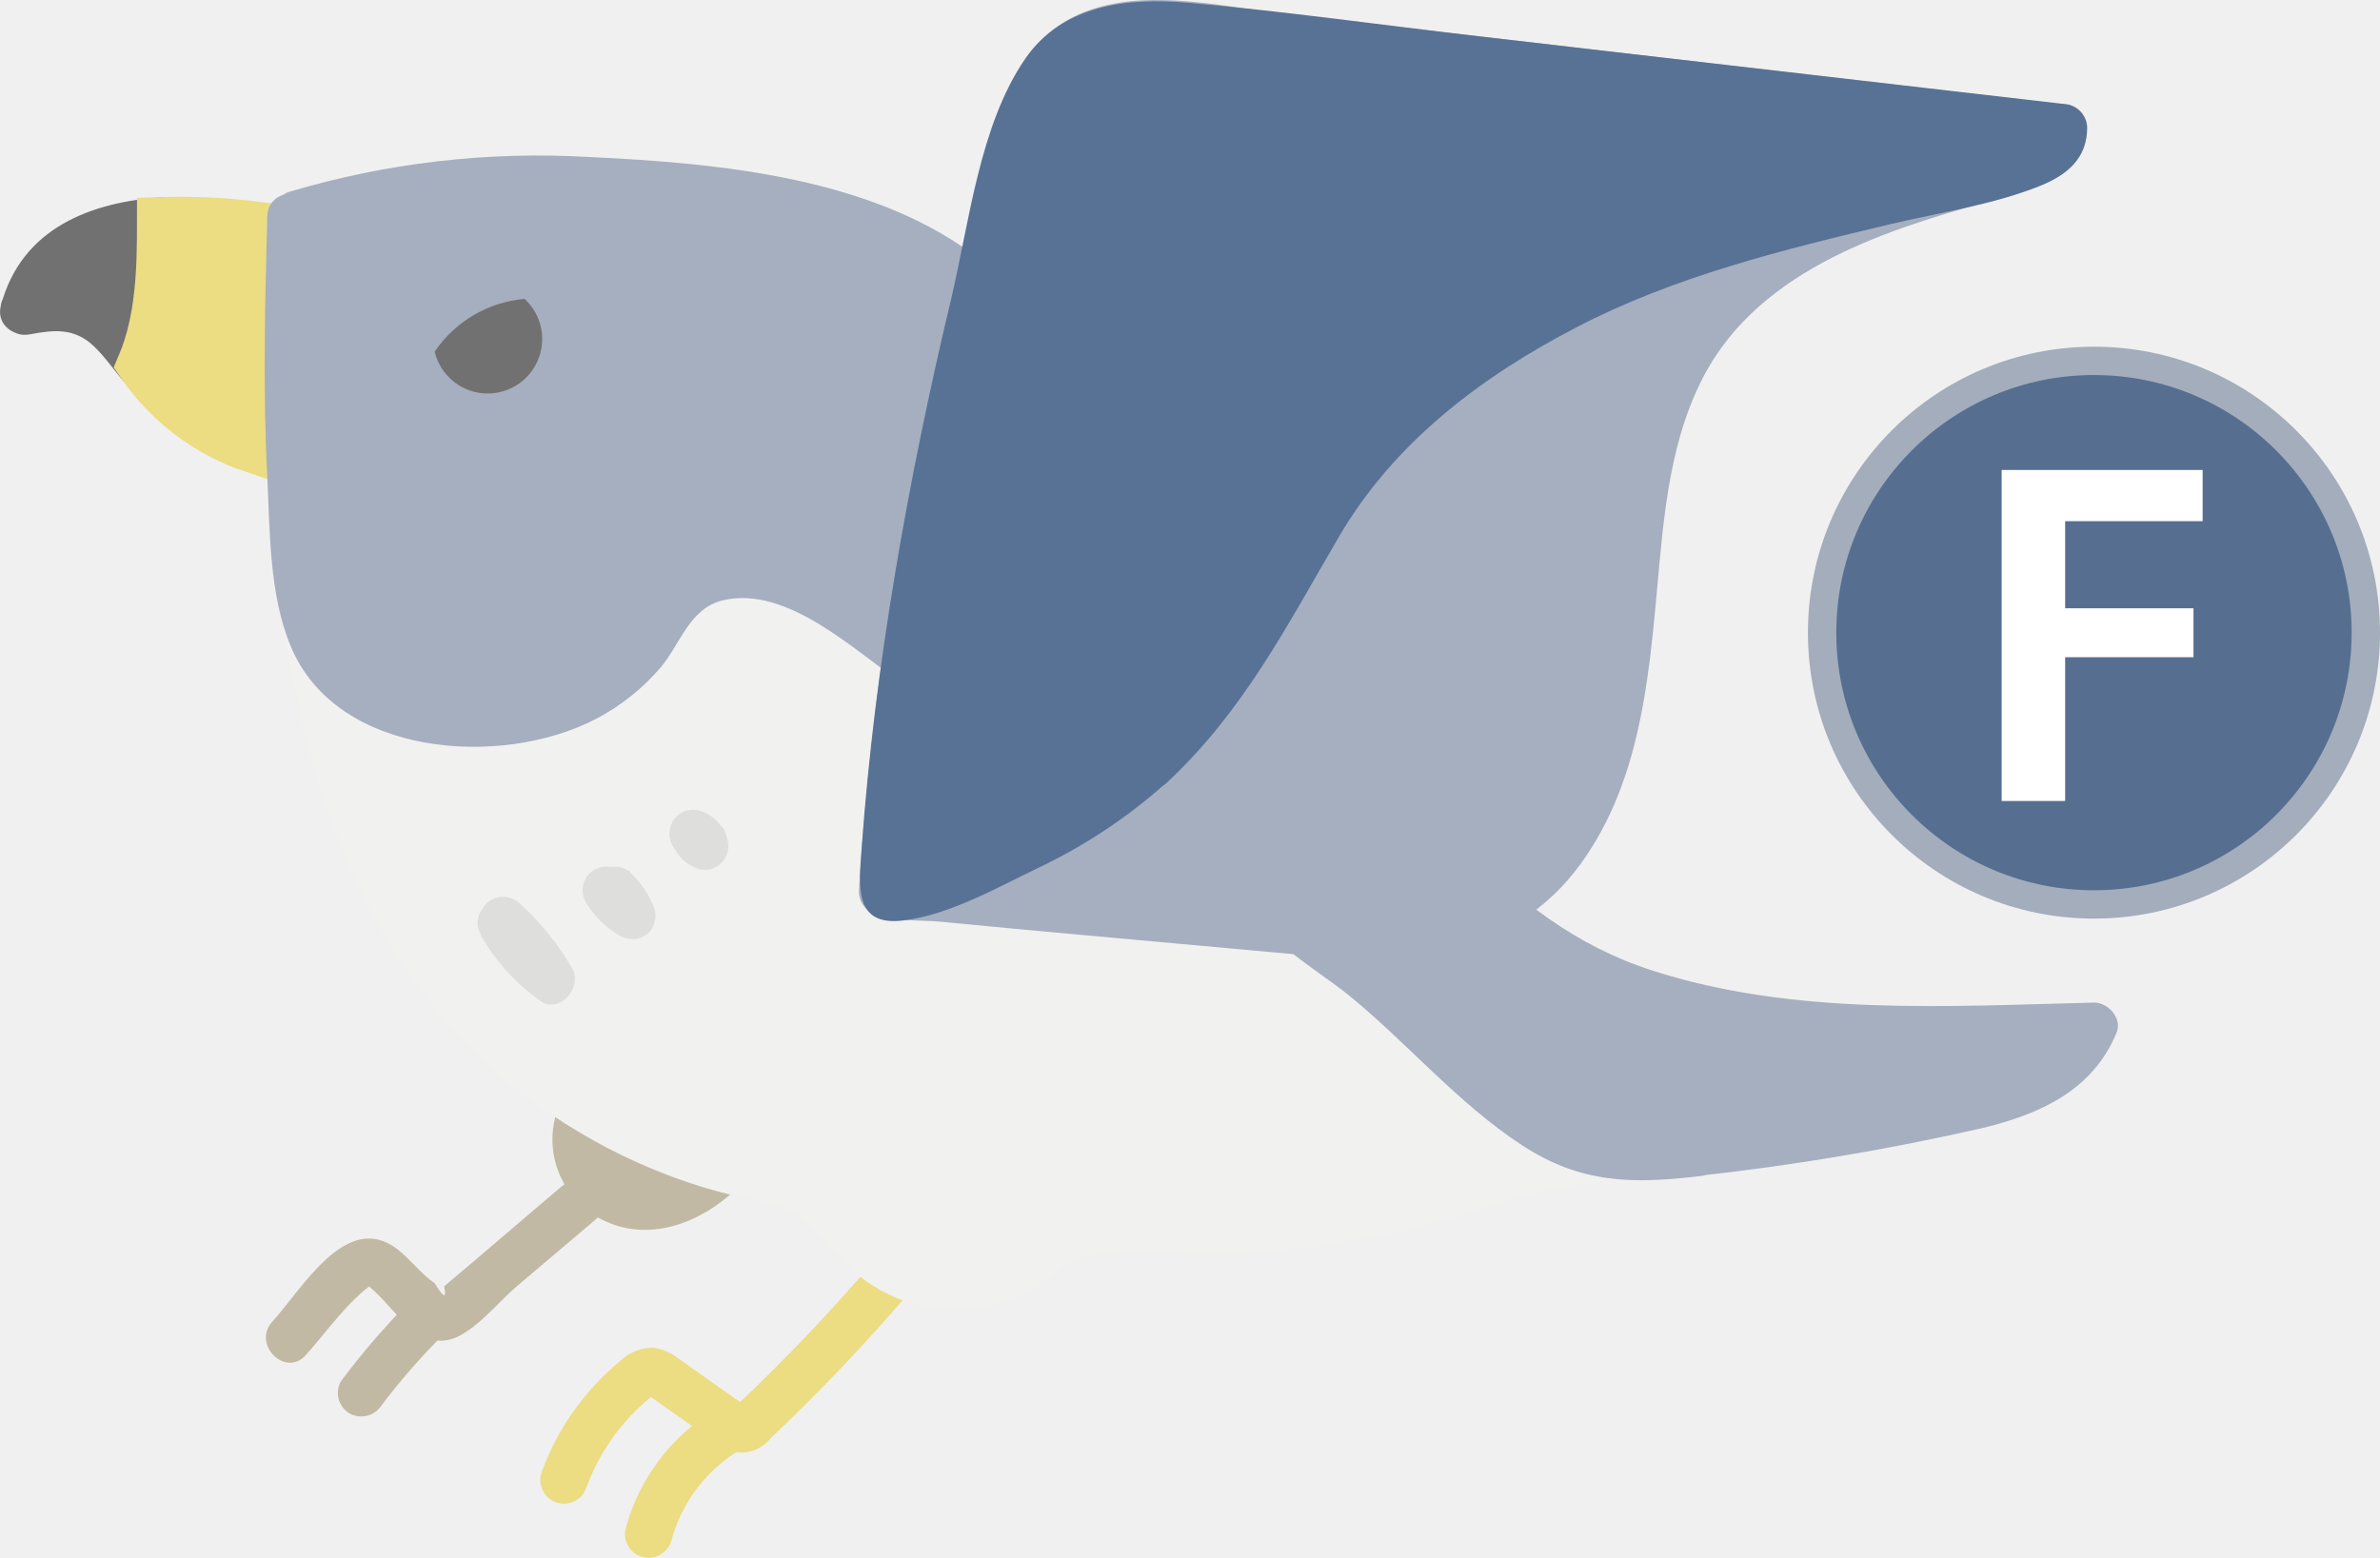
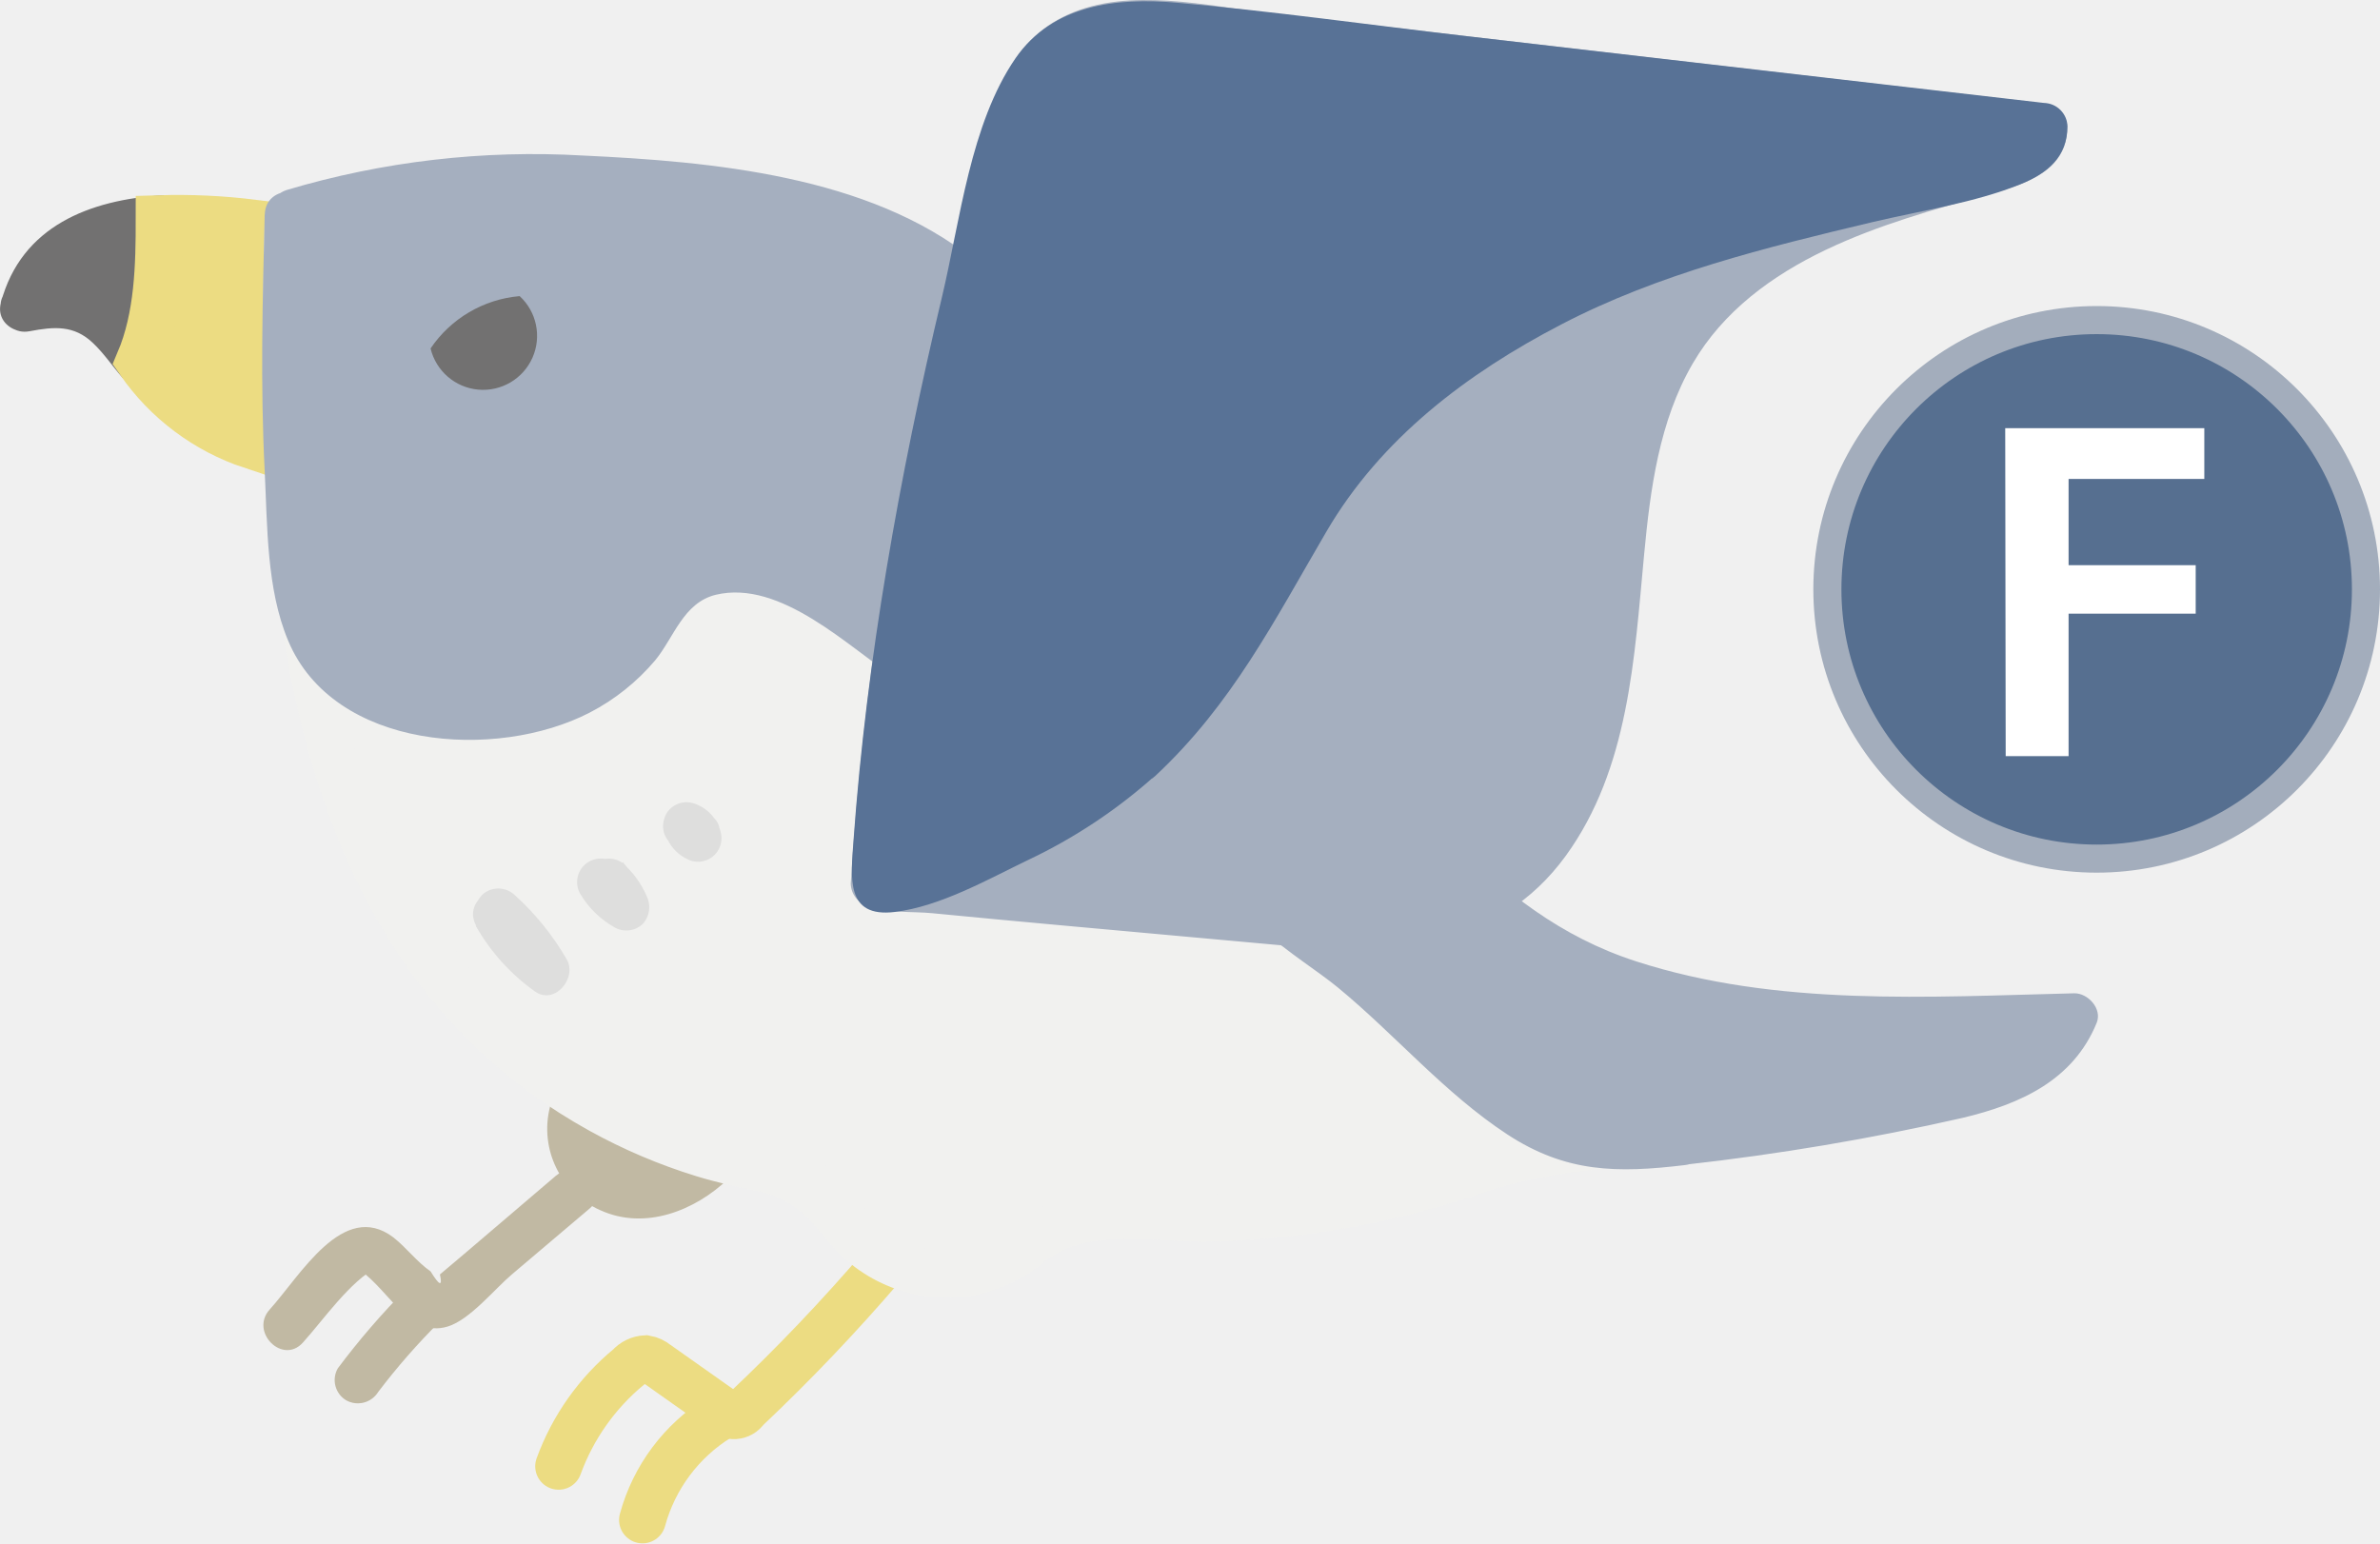
- <svg xmlns="http://www.w3.org/2000/svg" viewBox="0 0 251.87 164.9">
+ <svg xmlns="http://www.w3.org/2000/svg" viewBox="0 0 254.27 164.9">
  <g id="レイヤー_2" data-name="レイヤー 2">
    <g id="レイヤー_10" data-name="レイヤー 10">
      <path d="M2.51,33a14.26,14.26,0,0,1,5.32-.33c3,.56,5,3.44,6.8,5.67l.24.28c2.4-4.78,2.51-10.22,2.51-15.25C10.63,23.72,4.19,25.78,2.51,33Z" fill="#727171" />
      <path d="M3.17,35.39c2.59-.49,4.71-.68,6.74,1.24,1.2,1.13,2.11,2.51,3.19,3.74A2.51,2.51,0,0,0,17,39.87c2.45-5.25,2.84-10.79,2.86-16.51a2.52,2.52,0,0,0-2.5-2.5C9.62,21.35,2.29,24.13.1,32.32c-.83,3.11,4,4.44,4.82,1.33,1.57-5.88,7-7.44,12.47-7.79l-2.5-2.5c0,4.77-.12,9.59-2.17,14l3.93-.51c-1.78-2-3.24-4.26-5.64-5.63C8.15,29.59,4.93,30,1.84,30.57S0,36,3.17,35.39Z" fill="#727171" />
      <path d="M17,23.36c0,5-.1,10.47-2.13,15.25a23.69,23.69,0,0,0,12,9l.19-23.78A65,65,0,0,0,17,23.36Z" fill="#ecdc82" stroke="#ecdc82" stroke-linecap="square" stroke-miterlimit="10" stroke-width="5" />
      <path d="M94.29,135.24a200.5,200.5,0,0,1-14.61,15.34,1.51,1.51,0,0,1-2.42.15l-7.08-5a2.57,2.57,0,0,0-1.2-.56,2.51,2.51,0,0,0-1.76.84,24.79,24.79,0,0,0-7.54,10.66" fill="none" stroke="#ecdc82" stroke-linecap="round" stroke-miterlimit="10" stroke-width="5" />
      <path d="M76.81,151.46a18.61,18.61,0,0,0-8.17,10.94" fill="none" stroke="#ecdc82" stroke-linecap="round" stroke-miterlimit="10" stroke-width="5" />
      <path d="M59.43,125.59l-9.65,8.23L47,136.17q.44,2-1-.33c-1.45-1-2.61-2.57-4-3.65-5.33-4-9.9,4.09-13.19,7.73-2.15,2.38,1.37,5.93,3.54,3.54s5-6.53,8-8.11H37.84c3.41,1.76,5.67,7.72,10,6.38,2.36-.72,5-4,6.83-5.55L63,129.12c2.45-2.09-1.1-5.61-3.54-3.54Z" fill="#c1b9a3" />
      <path d="M43.43,137.69a80.81,80.81,0,0,0-7.34,8.51,2.52,2.52,0,0,0,.9,3.42,2.56,2.56,0,0,0,3.42-.9,71.77,71.77,0,0,1,6.56-7.5c2.28-2.28-1.26-5.82-3.54-3.54Z" fill="#c1b9a3" />
      <path d="M61.16,119c-1.2,3.45,1.44,7.45,5,8.43s7.39-.6,9.94-3.22" fill="#c1b9a3" />
      <path d="M58.75,118.3a9.5,9.5,0,0,0,5.37,11c4.79,2.19,10.14.06,13.7-3.36,2.33-2.23-1.21-5.76-3.54-3.54-1.93,1.84-4.75,3.42-7.5,2.58a4.5,4.5,0,0,1-3.22-5.35c.83-3.11-4-4.44-4.82-1.33Z" fill="#c1b9a3" />
      <path d="M30.78,23.72C30.38,39.47,30,55.37,33,70.83s9.79,30.67,21.62,41.08a56.08,56.08,0,0,0,26.95,12.94c2,.36,4.15.67,5.7,2A17.61,17.61,0,0,1,90,130.56c4,5.81,13,7.4,18.71,3.32,1.73-1.23,3.23-2.91,5.25-3.56a12.35,12.35,0,0,1,4.46-.28c14.27.75,28.5-.77,41.77-5.93,6-2.33,13.47-1.41,19.84-2.15a156.26,156.26,0,0,0,22.57-4.35c2.81-.76,6.24-2.49,5.89-5.38a96.54,96.54,0,0,1-41.86-10.16c-10.94-5.46-23.37-5.64-33.3-13.79-18.08-14.85-12.81-44.08-31.67-58.37-5.51-4.17-12.36-6.13-19.14-7.48a136.42,136.42,0,0,0-30.91-2.55c-1.62.05-15,1.88-20.34,3.67" fill="#f1f1ef" />
      <path d="M28.28,23.72c-.87,34.52.18,78,34.7,97.1a59.93,59.93,0,0,0,11.41,4.85c2.15.66,4.33,1.14,6.53,1.59,3.67.75,5.4,2.72,7.69,5.55a16.45,16.45,0,0,0,15.69,5.55,17.43,17.43,0,0,0,7.46-3.69c4.75-3.62,12.09-1.82,17.82-2a97.74,97.74,0,0,0,28.69-5.16c10.22-3.58,21.29-2.61,31.93-4.52,6.47-1.16,20.28-1.9,20.82-10.73a2.53,2.53,0,0,0-2.5-2.5,96.53,96.53,0,0,1-27.81-4.6c-7.87-2.55-15-6.69-22.94-9.14s-16.13-4.21-22.65-9.49c-5.32-4.3-8.7-10.36-11.11-16.66C119.7,58.59,117.93,46.07,110.9,36c-8.61-12.31-22.84-15.68-37-17.53-14.32-1.88-29.38-1.77-43.29,2.64-3.06,1-1.75,5.8,1.33,4.82,12-3.79,24.75-4.21,37.14-3,16.36,1.57,32.75,5.16,40.66,21,5.54,11.09,6.92,23.78,12.78,34.75C129.35,91.41,141,96.2,154.2,100.12c8.69,2.59,16.56,7,25.18,9.81a101.38,101.38,0,0,0,29.13,4.77l-2.5-2.5c-.2,3.29-9.28,4.3-11.51,4.79a126.14,126.14,0,0,1-15.26,2.52c-7.82.71-14.8.49-22.3,3.12a93,93,0,0,1-27.36,5c-6.77.25-14.33-1.78-20.11,2.48-3.37,2.49-6.35,4.2-10.71,3.29s-5.86-3.74-8.48-6.95c-2-2.4-4.29-3.26-7.28-3.88a64,64,0,0,1-13-3.83C54.75,112,44.38,98.61,38.94,83.14c-6.69-19-6.16-39.53-5.66-59.42.08-3.22-4.92-3.22-5,0Z" fill="#f1f1ef" />
      <path d="M180.05,121.94c9.44-1.11,19-2.8,28.34-4.81,5.38-1.16,11.49-3.32,13.2-8.55-17.91.42-38.53,1.66-54.94-6.53-7.11-3.55-12.36-9.87-18.09-15.39-2.33-2.25-4.17-4.14-7.7-3.13a10.7,10.7,0,0,0-7,6.59,5.36,5.36,0,0,0-.24,3.36,7.16,7.16,0,0,0,2.54,3.1q5.72,4.76,11.47,9.48c3.35,2.75,6,5.82,9.26,8.69a41.54,41.54,0,0,0,10,6.81C170.64,123.29,176,122.42,180.05,121.94Z" fill="#a5afbf" />
      <path d="M180.05,124.44a266.25,266.25,0,0,0,29.63-5c6.16-1.47,11.81-4,14.32-10.15.62-1.51-.94-3.2-2.41-3.16-15.55.38-31.76,1.45-46.78-3.41-8.08-2.61-14-7.33-20-13.26-3.45-3.47-7.39-9-12.91-8.61-5.16.41-10.25,5.15-10.91,10.32-.83,6.5,7.68,10.83,11.93,14.33,6.16,5.07,11.42,11.32,18.12,15.71,6.25,4.09,11.7,4.15,19,3.27,3.15-.38,3.19-5.39,0-5a46.61,46.61,0,0,1-8.23.62c-3.66-.21-6.74-2.1-9.64-4.2-5.64-4.09-10.29-9.5-15.67-13.93-2.63-2.17-5.28-4.32-7.88-6.52-3.53-3-1.88-8.63,2.91-9.47s11.09,8.48,14.38,11.47c17.68,16,43.47,14.22,65.68,13.68l-2.41-3.16c-2.39,5.85-10.78,6.69-16.13,7.77-7.62,1.54-15.29,2.81-23,3.74C176.9,119.82,176.86,124.83,180.05,124.44Z" fill="#a5afbf" />
      <path d="M30.78,22.89c-.28,11.1-.56,22.23.37,33.31.62,7.38.8,14.4,8.38,18A24.6,24.6,0,0,0,49,76.34a29.36,29.36,0,0,0,7.48-.48,21.54,21.54,0,0,0,10.87-6.1c3.08-3.16,3.64-7.65,8.43-8.59,8.17-1.61,15.56,5.65,21.93,9.7,6.67,4.23,13.35,8.45,20.11,12.53,5.41,3.26,12.4,7.68,19,6.6-1.17-.85-2.4-1.63-3.53-2.56-18.08-14.85-12.81-44.08-31.67-58.37-5.51-4.17-12.36-6.13-19.14-7.48A136.42,136.42,0,0,0,51.64,19c-1.62.05-15,1.88-20.34,3.67" fill="#a5afbf" />
      <path d="M28.28,22.89c-.23,9.14-.47,18.3,0,27.44.29,5.85.19,12.61,2.5,18.11C35.65,80.12,53,81.3,63,76.14a23,23,0,0,0,7-5.59c2-2.43,3-6.15,6.47-7,6.95-1.66,14.2,5.6,19.44,9.07,7.18,4.75,14.56,9.26,22,13.67,5.84,3.48,12,6.88,19,6.17a2.52,2.52,0,0,0,1.26-4.66C117.58,73.29,123.27,43.2,104,27.71,92.84,18.76,76,17.26,62.32,16.62A92.09,92.09,0,0,0,30.63,20.3c-3.06,1-1.75,5.8,1.33,4.82,10.05-3.18,20.87-4,31.33-3.45,14.11.77,32.07,2.43,41.77,14.06,7.28,8.73,9.32,20.5,12.85,31s8.57,19,17.72,25.43l1.26-4.66c-7.27.74-13.52-3.67-19.45-7.28-6.56-4-13.18-8-19.55-12.25C90.78,63.19,78.58,53,70.3,61.5c-1.65,1.69-2.6,3.91-4.08,5.74a18.2,18.2,0,0,1-9.6,6c-6.87,1.75-17.84.91-21.12-6.47C33,61.11,33.35,53.48,33.15,47.4c-.28-8.17-.07-16.34.14-24.5.08-3.22-4.92-3.22-5,0Z" fill="#a5afbf" />
      <path d="M137.31,98.54c-3.54-.33-43.92-3.93-43.91-4.13,1.38-26.18,7-53.25,13.84-78.53,1-3.89,2.31-8,5.42-10.56,4.1-3.34,10-2.91,15.24-2.3l90.44,10.5c.5,2.13-2.12,3.54-4.22,4.13C201.47,21.17,187.5,24.77,180,35.52c-6.5,9.26-6.46,21.4-7.63,32.66S167.38,92,157.15,96.84C151.07,99.71,144,99.15,137.31,98.54Z" fill="#a5afbf" />
      <path d="M137.31,96,114.54,94q-7.11-.65-14.21-1.33l-4.55-.45a11.29,11.29,0,0,0-1.72-.2l1.84,2.41a328,328,0,0,1,6.65-48.34C104.23,38,106.14,30,108.21,22c2-7.75,3.38-16.5,13.09-16.87,7.36-.28,15,1.38,22.33,2.23L168.2,10.2,218.34,16l-2.5-2.5c0,2.25-13.13,4.82-15.19,5.53a60.86,60.86,0,0,0-13.16,6.07c-8.84,5.69-13.73,14.3-15.62,24.52C169.94,60.07,170.68,71,167,81.08c-1.9,5.22-5,10.2-9.93,13-5.94,3.35-13.27,2.55-19.78,2-3.2-.29-3.18,4.71,0,5,11.42,1,22.7.38,30-9.65,6.75-9.32,7.32-21.15,8.36-32.17.66-7,1.61-14.25,5.19-20.41,3.26-5.6,8.47-9.41,14.23-12.16,5.6-2.67,11.64-4.34,17.6-6,3.81-1.06,8.21-2.46,8.18-7.13a2.57,2.57,0,0,0-2.5-2.5L163.29,4.63l-27.53-3.2c-6.81-.79-15.1-2.85-21.67.13-6,2.7-7.93,8.68-9.51,14.55q-3.45,12.82-6.26,25.81A341.74,341.74,0,0,0,90.89,94.4a2.57,2.57,0,0,0,1.84,2.41c1.91.78,4.82.56,6.84.76q7,.68,13.94,1.31l23.8,2.16C140.51,101.33,140.49,96.33,137.31,96Z" fill="#a5afbf" />
      <path d="M121.62,81.15a64.39,64.39,0,0,1-6.48,5.16c-1.41,1-21.91,11.38-21.74,8.08,1.38-26.18,7-53.25,13.84-78.52,1-3.89,2.31-8,5.42-10.56,4.1-3.34,10-2.91,15.24-2.3l90.44,10.5c.5,2.13-2.12,3.54-4.22,4.13-16.9,4.71-33.61,6.83-49.41,15.3-9,4.83-17.54,11-23.25,19.51-3,4.52-5.22,9.56-8,14.25A62.86,62.86,0,0,1,121.62,81.15Z" fill="#587296" />
      <path d="M119.85,79.38c-6.25,5.53-13.76,9.3-21.61,12.09-.79.28-2.92,1.37-3.77,1.06,2.26.84,1.68-2.37,1.79-3.76q.28-3.77.67-7.53c.89-8.64,2.19-17.24,3.77-25.78,1.45-7.84,3.13-15.63,5-23.38q1.43-6,3-11.92c1-3.69,1.69-8,4-11.1C117.42,2.6,128,5.54,134.78,6.32l25.56,3,58,6.73-2.5-2.5c0,2.4-12.73,4.36-14.58,4.8-5.17,1.23-10.36,2.42-15.48,3.85A105.44,105.44,0,0,0,157.83,34c-7.45,4.67-14.22,10.51-19,17.93-3,4.56-5.11,9.58-7.95,14.22a63.26,63.26,0,0,1-11,13.22c-2.36,2.2,1.18,5.73,3.54,3.54,8.2-7.64,12.73-16.61,18.3-26.13,5.81-9.93,15-16.88,25.09-22.12,10.42-5.42,21.85-8.22,33.2-10.92,5.19-1.23,10.91-2.06,15.87-4.06,2.85-1.15,5-2.94,5-6.18a2.57,2.57,0,0,0-2.5-2.5L156.4,3.83C146.19,2.64,136,1.2,125.72.29c-6.43-.57-13.28.21-17.23,5.94-4.82,7-5.92,17.36-7.84,25.45C98.35,41.3,96.34,51,94.72,60.74c-1.6,9.6-2.83,19.27-3.53,29-.29,4.06-.88,8.34,4.4,7.7,4.86-.59,9.88-3.45,14.22-5.54a56.67,56.67,0,0,0,13.57-9C125.8,80.78,122.25,77.26,119.85,79.38Z" fill="#587296" />
      <path d="M50.82,98.91a21.79,21.79,0,0,0,6.3,7c2.1,1.55,4.59-1.4,3.42-3.42A28.39,28.39,0,0,0,55,95.64a2.57,2.57,0,0,0-3-.39,2.5,2.5,0,0,0-1.15,2.82,14.71,14.71,0,0,0,4.92,6.43,2.52,2.52,0,0,0,3.42-.9,2.56,2.56,0,0,0-.9-3.42,8.42,8.42,0,0,1-2.62-3.44l-4.18,2.43a24,24,0,0,1,4.78,5.88l3.42-3.42a16.08,16.08,0,0,1-4.5-5.25c-1.56-2.82-5.88-.3-4.32,2.52Z" fill="#dededd" />
      <path d="M62,95.52a9.91,9.91,0,0,0,3.68,3.58,2.55,2.55,0,0,0,3-.39,2.66,2.66,0,0,0,.39-3,9.66,9.66,0,0,0-2.64-3.56A2.5,2.5,0,0,0,63,95.66l.67.8a2.51,2.51,0,0,0,3.54,0,2.57,2.57,0,0,0,0-3.54l-.67-.8L63,95.66a8.62,8.62,0,0,1,.67.62l.27.3c.09.1.32.48,0,0a11.15,11.15,0,0,1,.88,1.58l3.42-3.42c-.26-.14-.5-.31-.75-.46s.29.27,0,0L67.16,94c-.1-.1-.53-.43-.53-.57l.15.2-.17-.24c-.09-.14-.18-.27-.26-.41A2.5,2.5,0,0,0,62,95.52Z" fill="#dededd" />
      <path d="M71.32,89.69a4.39,4.39,0,0,0,2,2.05A2.51,2.51,0,0,0,77,88.92a4.34,4.34,0,0,0-3-3.12,2.52,2.52,0,0,0-2.82,1.15,3,3,0,0,0-.34,1.26A2.47,2.47,0,0,0,71.54,90l1.1.86a2.73,2.73,0,0,0,1.77.73,2.54,2.54,0,0,0,1.77-.73c.82-.9,1.1-2.68,0-3.54l-1.1-.86-2.43,4.18c.41.13-.42-.21-.15-.05s-.45-.42-.13-.08c-.07-.07-.29-.46-.15-.17-.29-.57-.12-.3-.07-.07l3.67-2.82a1.17,1.17,0,0,0-.26-.14c.11,0,.48.35.12.06-.19-.15.21.38.13.16s-.12-.22-.16-.33A2.5,2.5,0,0,0,74.15,86a2.55,2.55,0,0,0-1.93.25,2.52,2.52,0,0,0-1.15,1.49,2.94,2.94,0,0,0,.25,1.93Z" fill="#dededd" />
      <path d="M55.49,31.64A12.82,12.82,0,0,0,46,37.23a5.77,5.77,0,1,0,9.52-5.59Z" fill="#727171" />
-       <circle cx="221.6" cy="66.97" r="28.77" fill="#566f90" stroke="#a3adbc" stroke-miterlimit="10" stroke-width="3" />
-       <path d="M211.83,49.75H233.1v5.42H218.55v9.22h13.58v5.18H218.55V84.79h-6.72Z" fill="#fff" />
+       <circle cx="224" cy="62.97" r="28.77" fill="#566f90" stroke="#a3adbc" stroke-miterlimit="10" stroke-width="3" />
+       <path d="M214.23,45.75H235.5v5.42H221v9.22h13.58v5.18H221V80.79h-6.72Z" fill="#fff" />
    </g>
  </g>
</svg>
